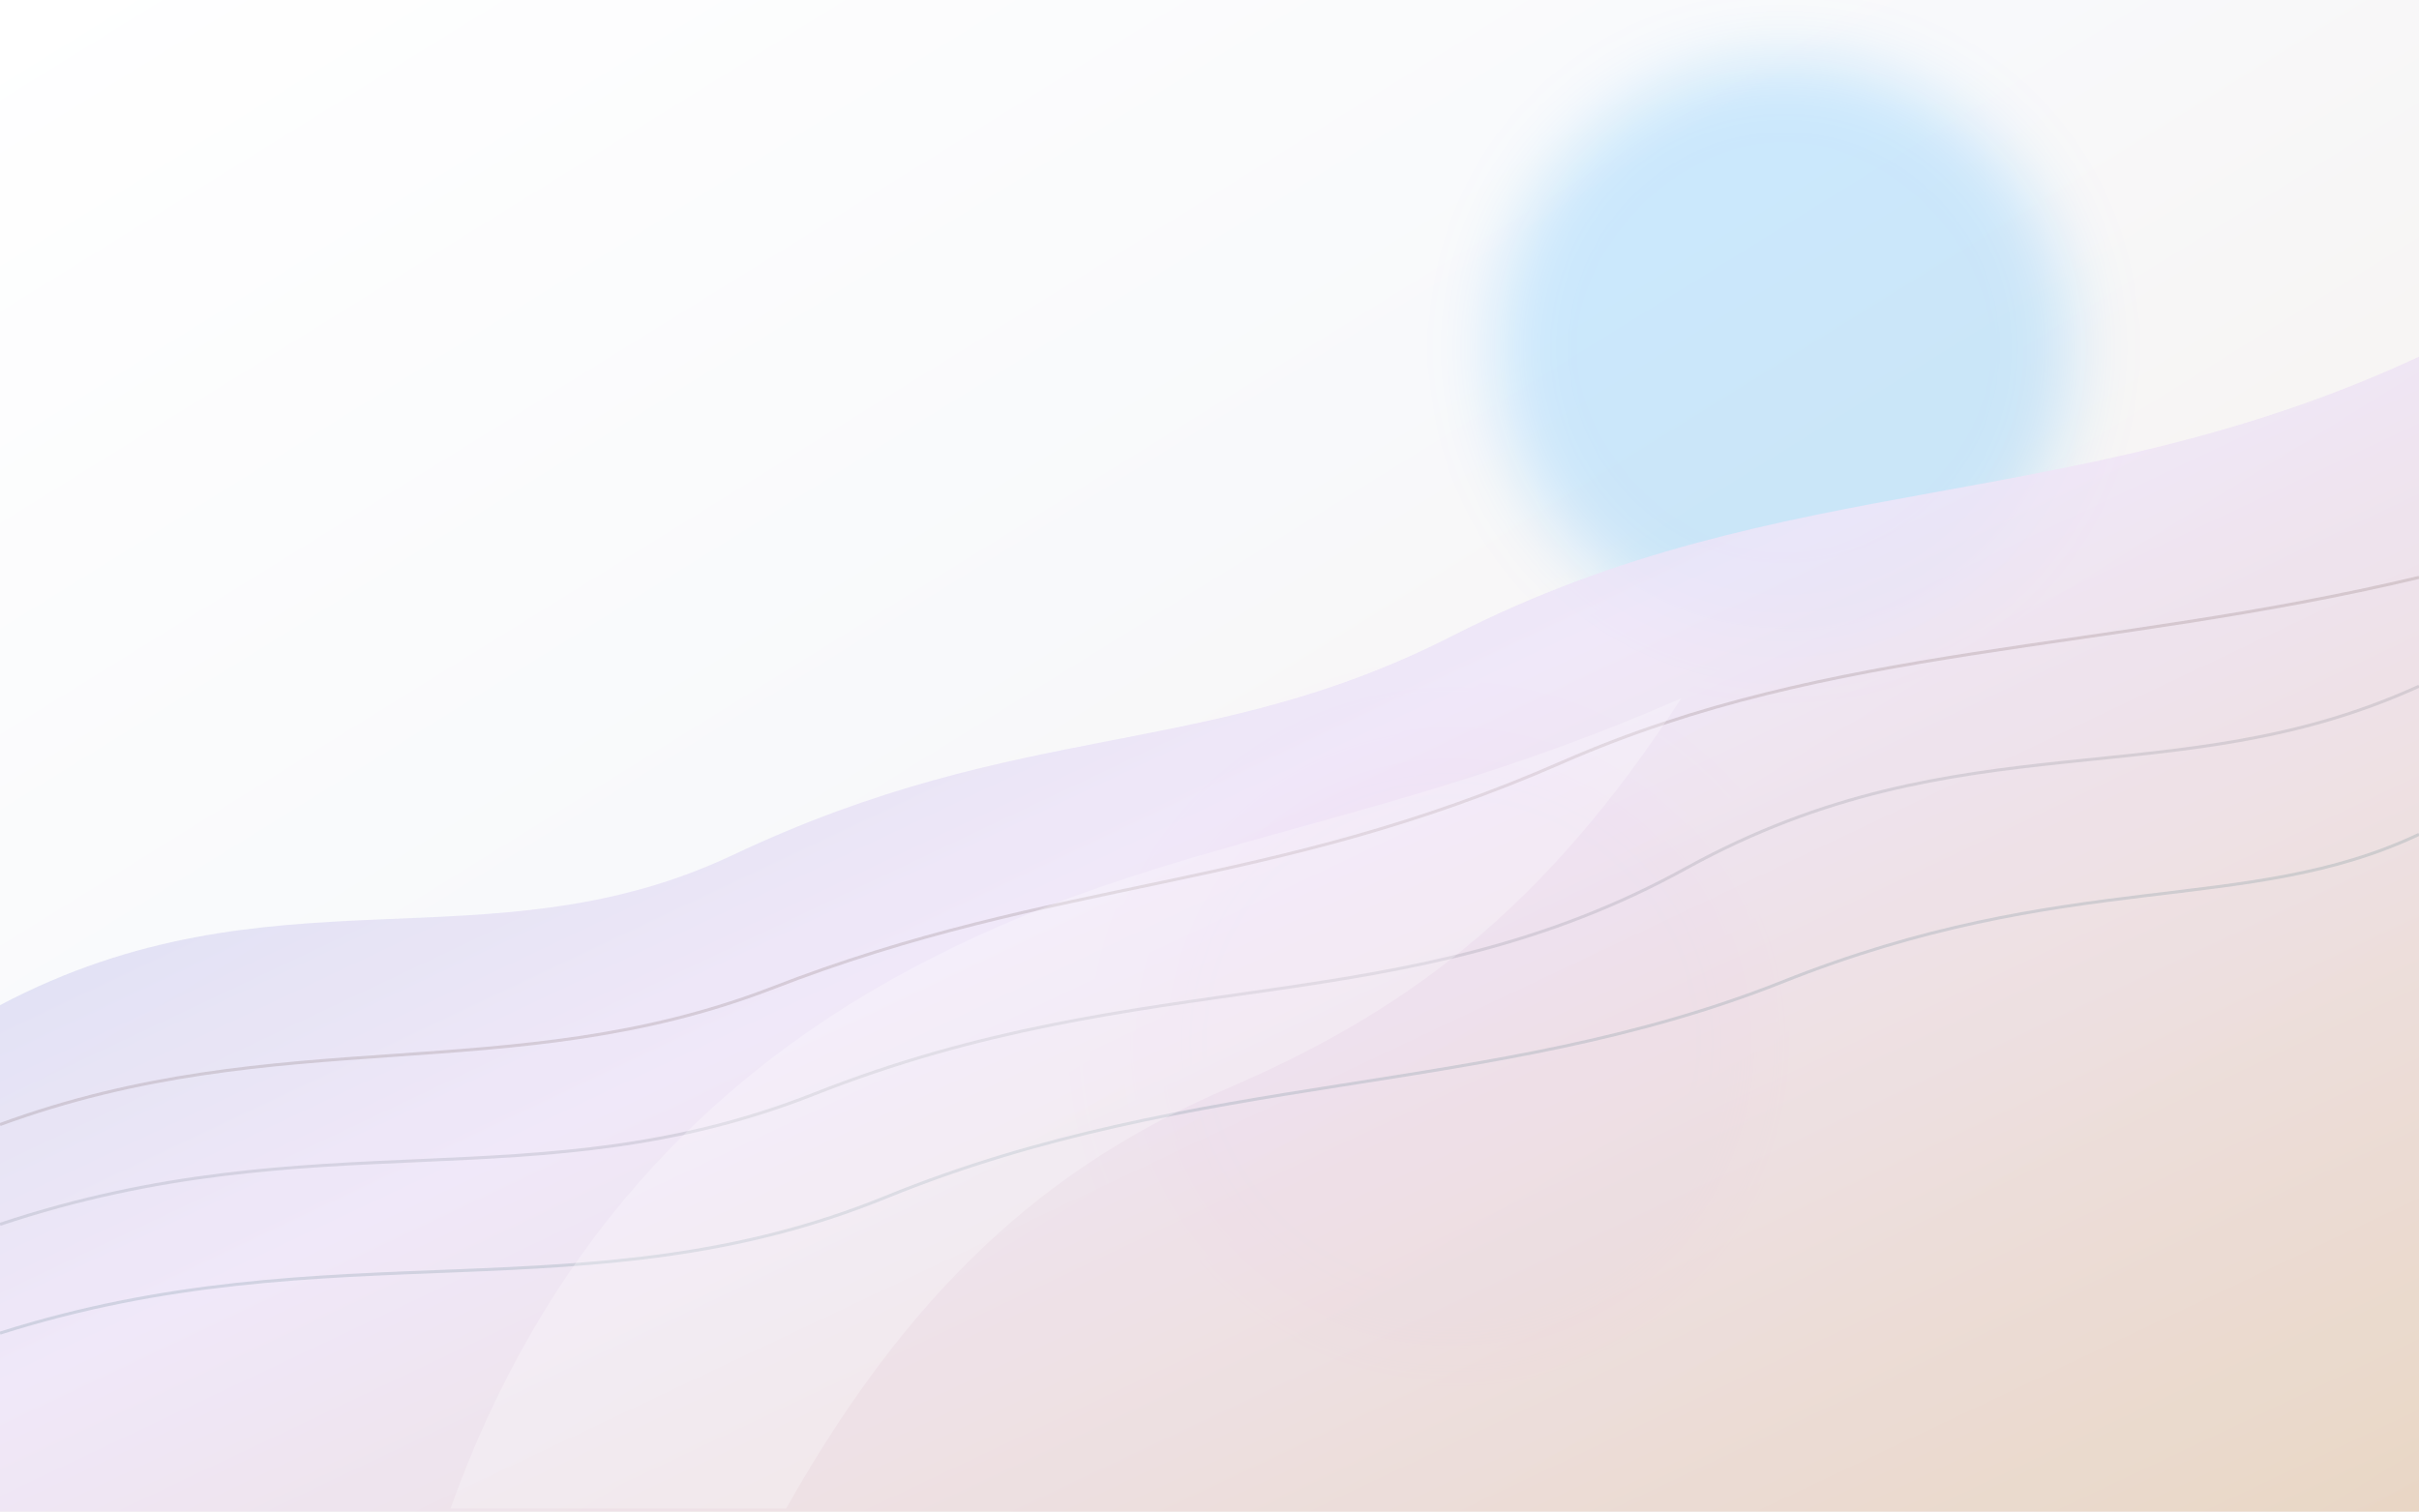
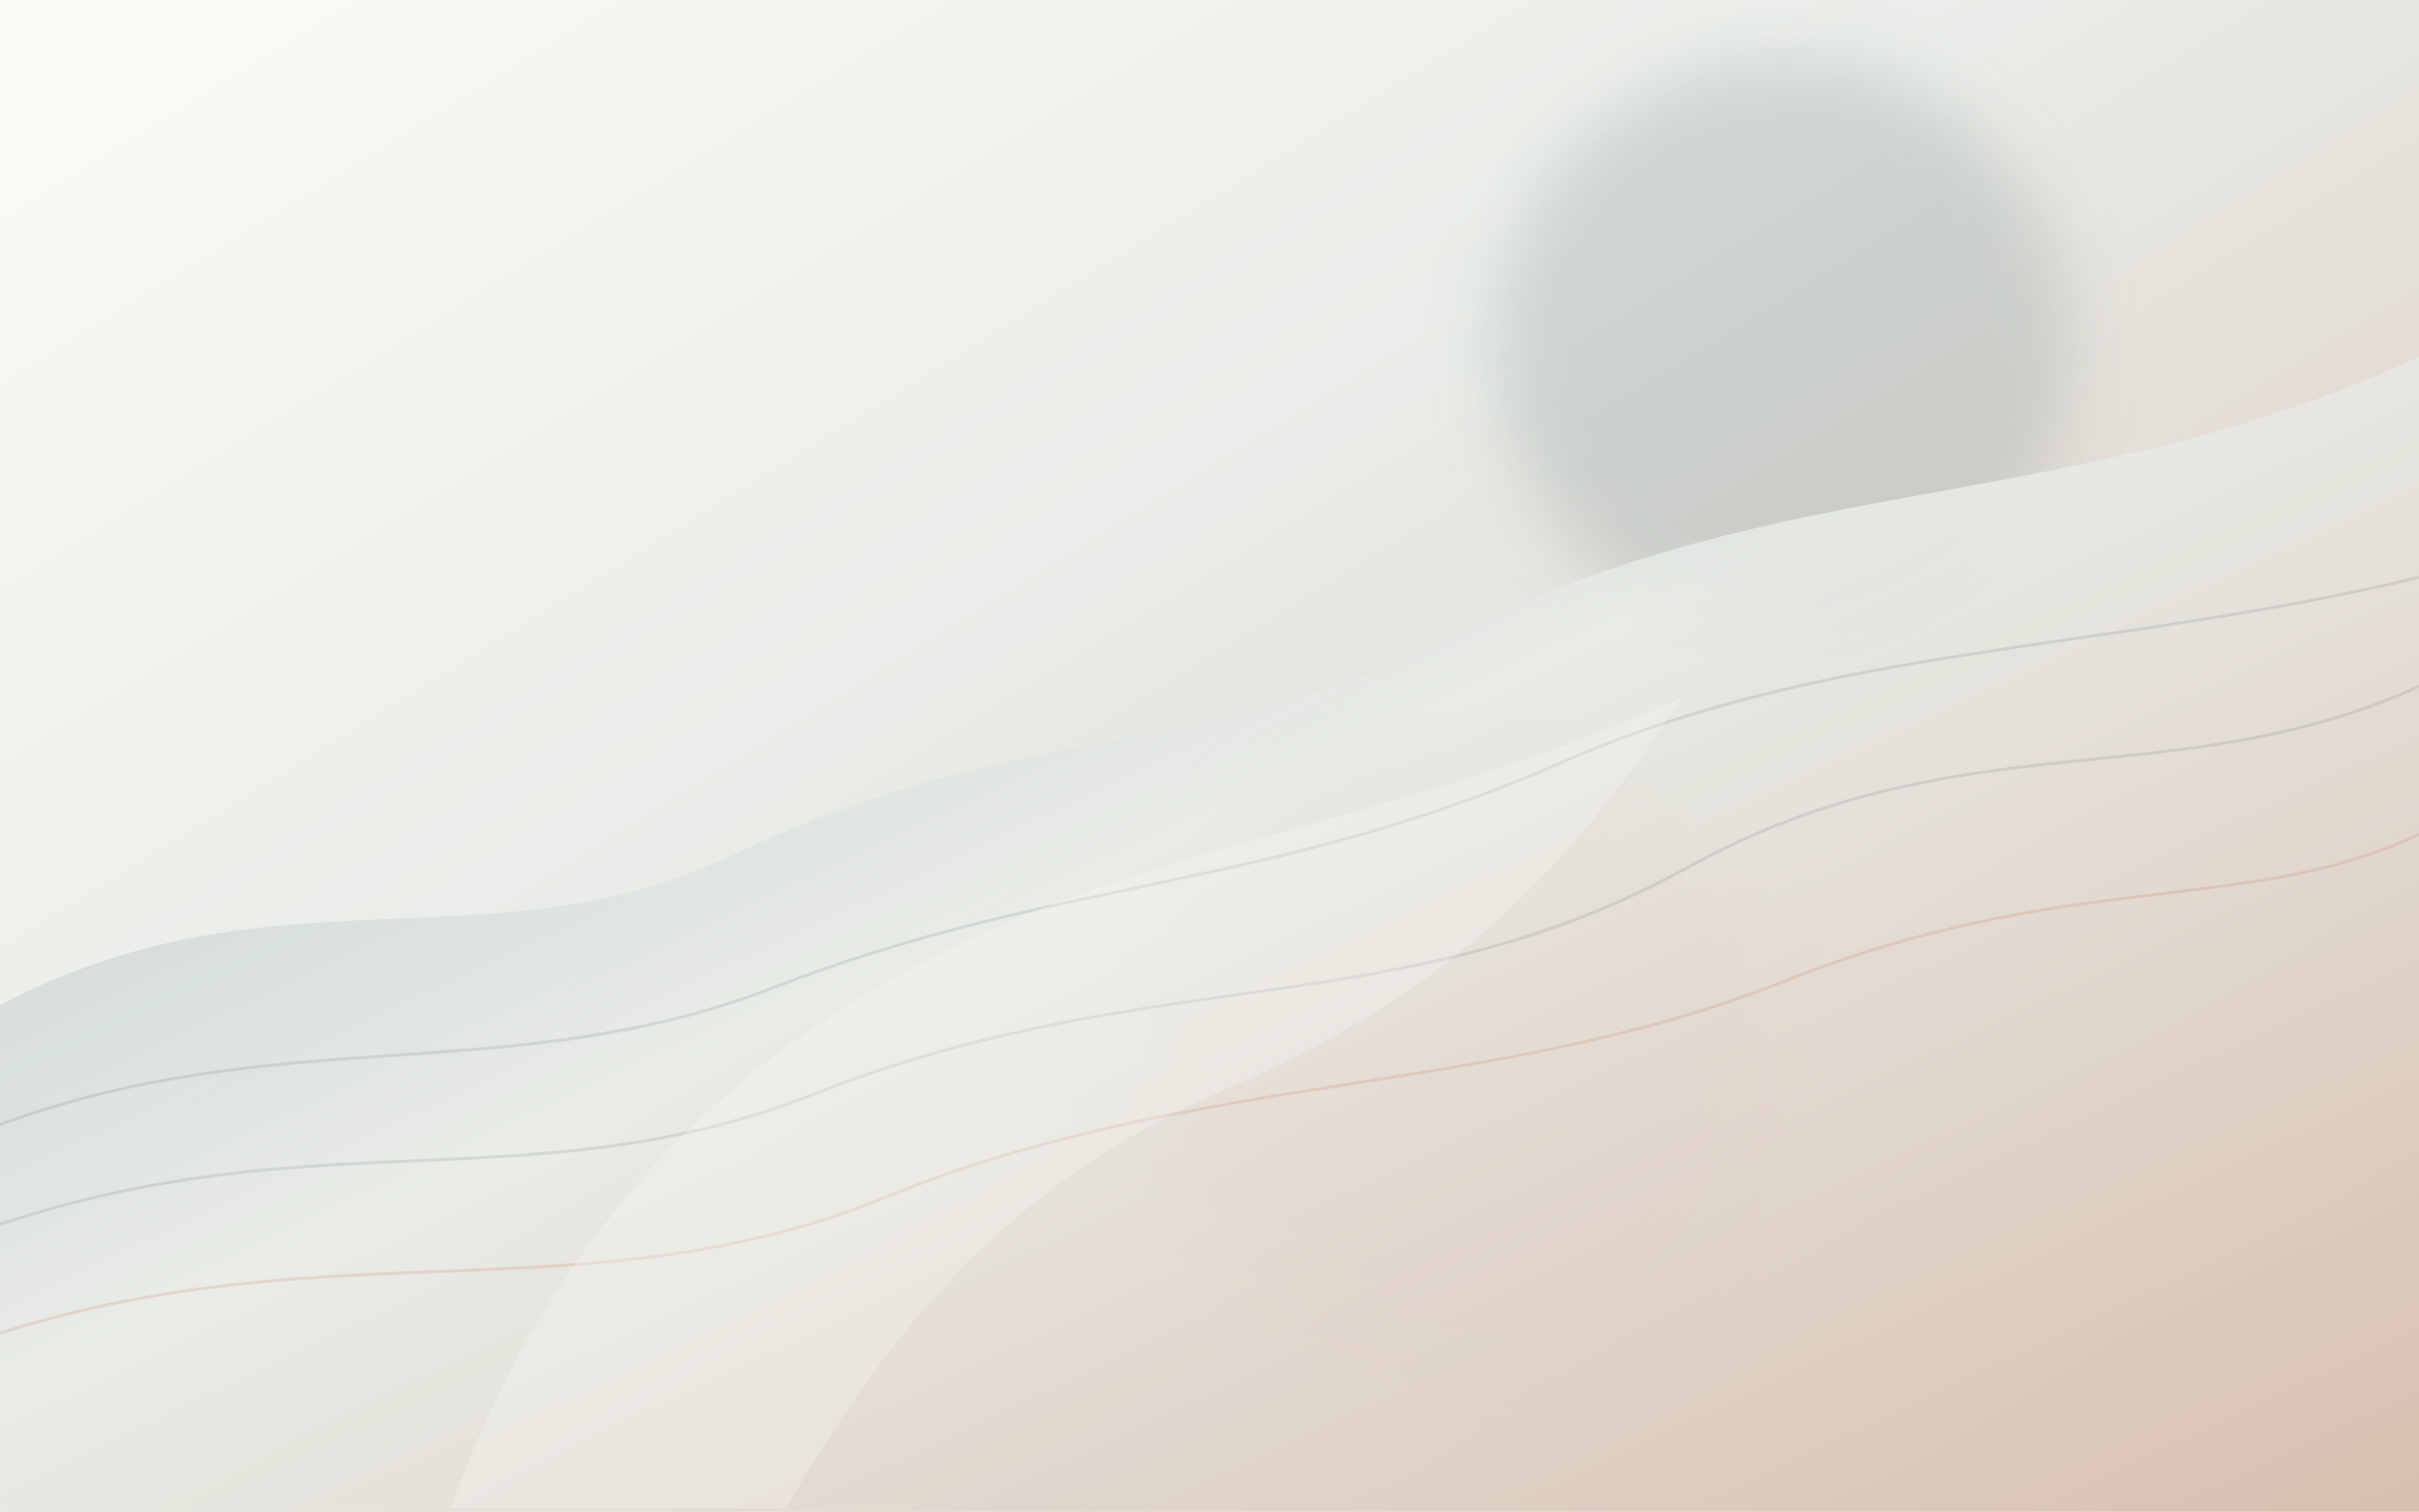
<svg xmlns="http://www.w3.org/2000/svg" width="1600" height="1000" viewBox="0 0 1600 1000" role="img" aria-labelledby="title">
  <defs>
    <linearGradient id="sky" x1="0" y1="0" x2="1" y2="1">
-       <stop stop-color="#ffffff" />
-       <stop offset=".42" stop-color="#f8f9fb" />
-       <stop offset="1" stop-color="#f5ece5" />
+       <stop stop-color="#fbfaf6" />
+       <stop offset=".42" stop-color="#e9ece8" />
+       <stop offset="1" stop-color="#d8bfaf" />
    </linearGradient>
    <linearGradient id="ridge" x1="0" y1="0" x2="1" y2="1">
-       <stop stop-color="#c5d5e8" />
-       <stop offset=".45" stop-color="#efe5f9" />
-       <stop offset="1" stop-color="#e7d3bf" />
+       <stop stop-color="#aebdc0" />
+       <stop offset=".45" stop-color="#e9ece8" />
+       <stop offset="1" stop-color="#d8bfaf" />
    </linearGradient>
    <filter id="soft" x="-20%" y="-20%" width="140%" height="140%">
      <feGaussianBlur stdDeviation="22" />
    </filter>
  </defs>
  <rect width="1600" height="1000" fill="url(#sky)" />
-   <circle cx="1180" cy="230" r="190" fill="#0099ff" opacity=".18" filter="url(#soft)" />
-   <circle cx="960" cy="690" r="210" fill="#e55cff" opacity=".13" filter="url(#soft)" />
+   <circle cx="1180" cy="230" r="190" fill="#526a70" opacity=".18" filter="url(#soft)" />
+   <circle cx="960" cy="690" r="210" fill="#c46f52" opacity=".13" filter="url(#soft)" />
  <path d="M0 665 C180 570 322 642 484 566 C678 474 798 504 962 420 C1180 309 1372 342 1600 236 L1600 1000 L0 1000 Z" fill="url(#ridge)" opacity=".86" />
-   <path d="M0 744 C185 676 338 720 510 654 C700 580 838 590 1034 504 C1212 426 1390 432 1600 382" fill="none" stroke="#4c312b" stroke-width="2" opacity=".16" />
-   <path d="M0 810 C210 740 355 796 538 724 C760 636 928 678 1116 574 C1298 474 1438 528 1600 454" fill="none" stroke="#0b252a" stroke-width="2" opacity=".11" />
-   <path d="M0 882 C220 812 390 872 586 792 C792 708 986 726 1178 650 C1368 574 1486 606 1600 552" fill="none" stroke="#406e7a" stroke-width="2" opacity=".18" />
-   <path d="M520 998 C610 838 706 766 812 720 C928 670 1020 604 1112 462 C916 548 772 554 616 634 C466 710 358 830 298 998 Z" fill="#ffffff" opacity=".26" />
+   <path d="M0 744 C185 676 338 720 510 654 C700 580 838 590 1034 504 C1212 426 1390 432 1600 382" fill="none" stroke="#526a70" stroke-width="2" opacity=".16" />
+   <path d="M0 810 C210 740 355 796 538 724 C760 636 928 678 1116 574 C1298 474 1438 528 1600 454" fill="none" stroke="#24333a" stroke-width="2" opacity=".11" />
+   <path d="M0 882 C220 812 390 872 586 792 C792 708 986 726 1178 650 C1368 574 1486 606 1600 552" fill="none" stroke="#c46f52" stroke-width="2" opacity=".18" />
+   <path d="M520 998 C610 838 706 766 812 720 C928 670 1020 604 1112 462 C916 548 772 554 616 634 C466 710 358 830 298 998 Z" fill="#fbfaf6" opacity=".26" />
</svg>
